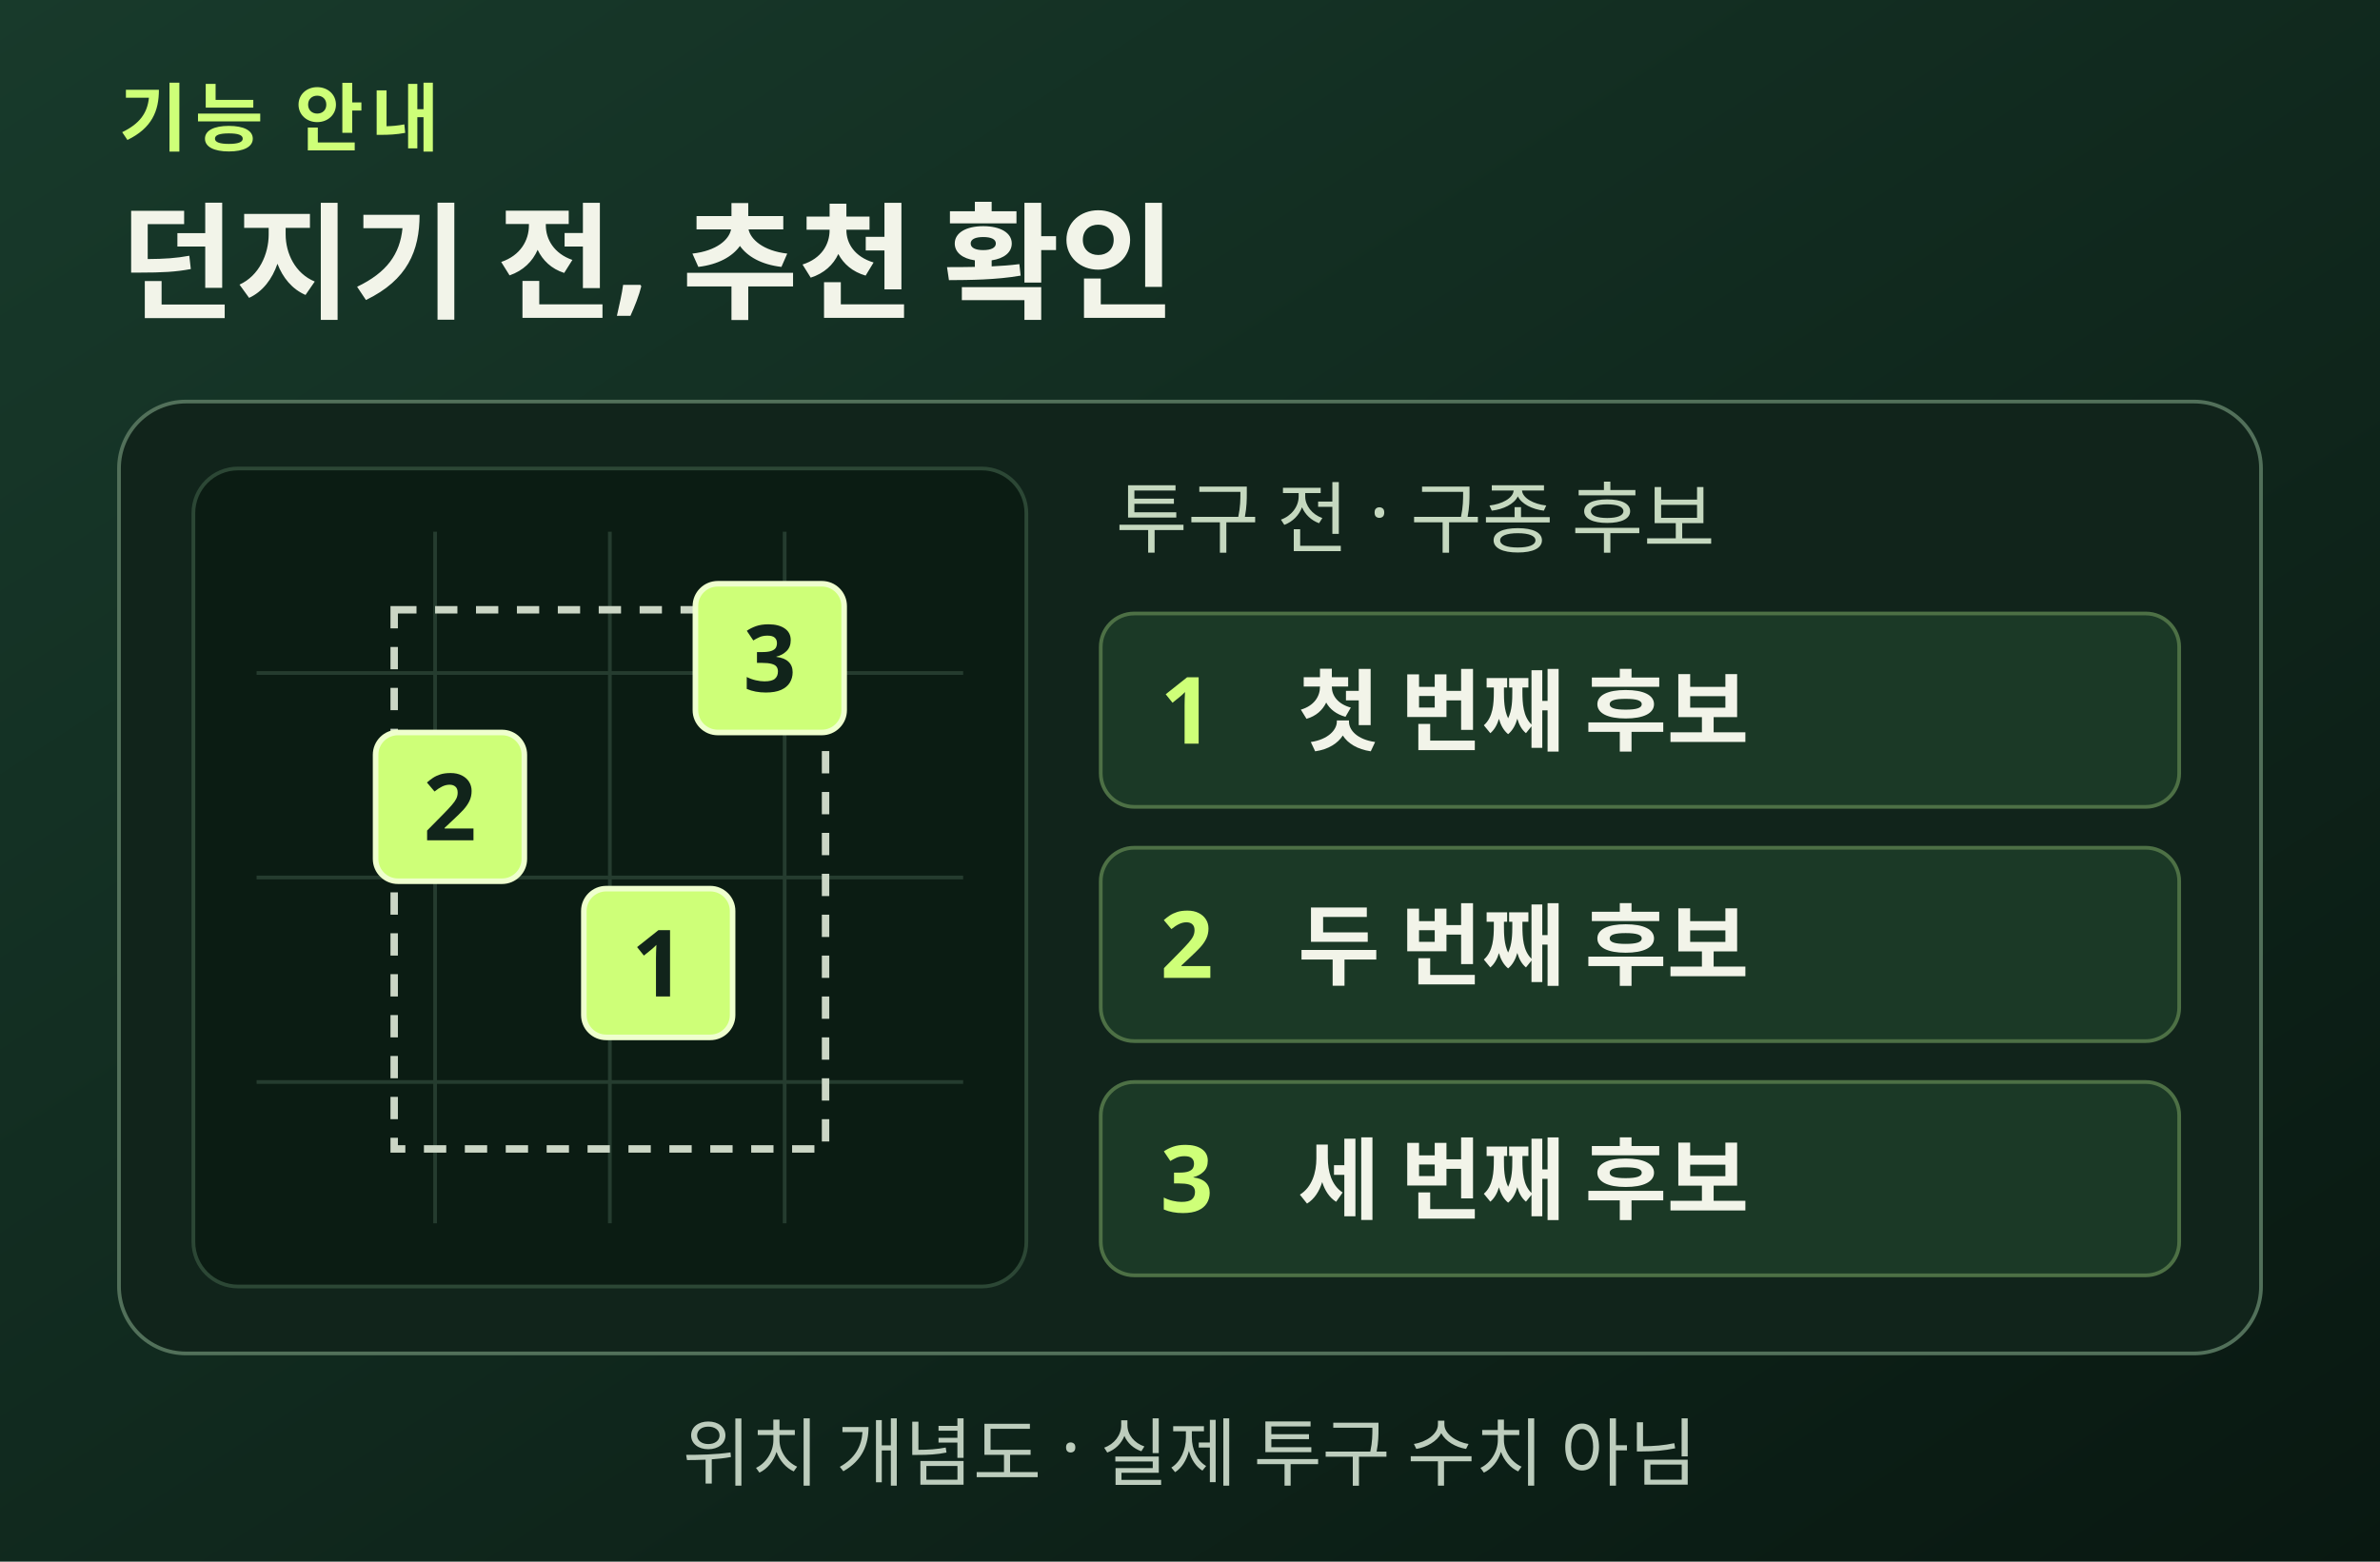
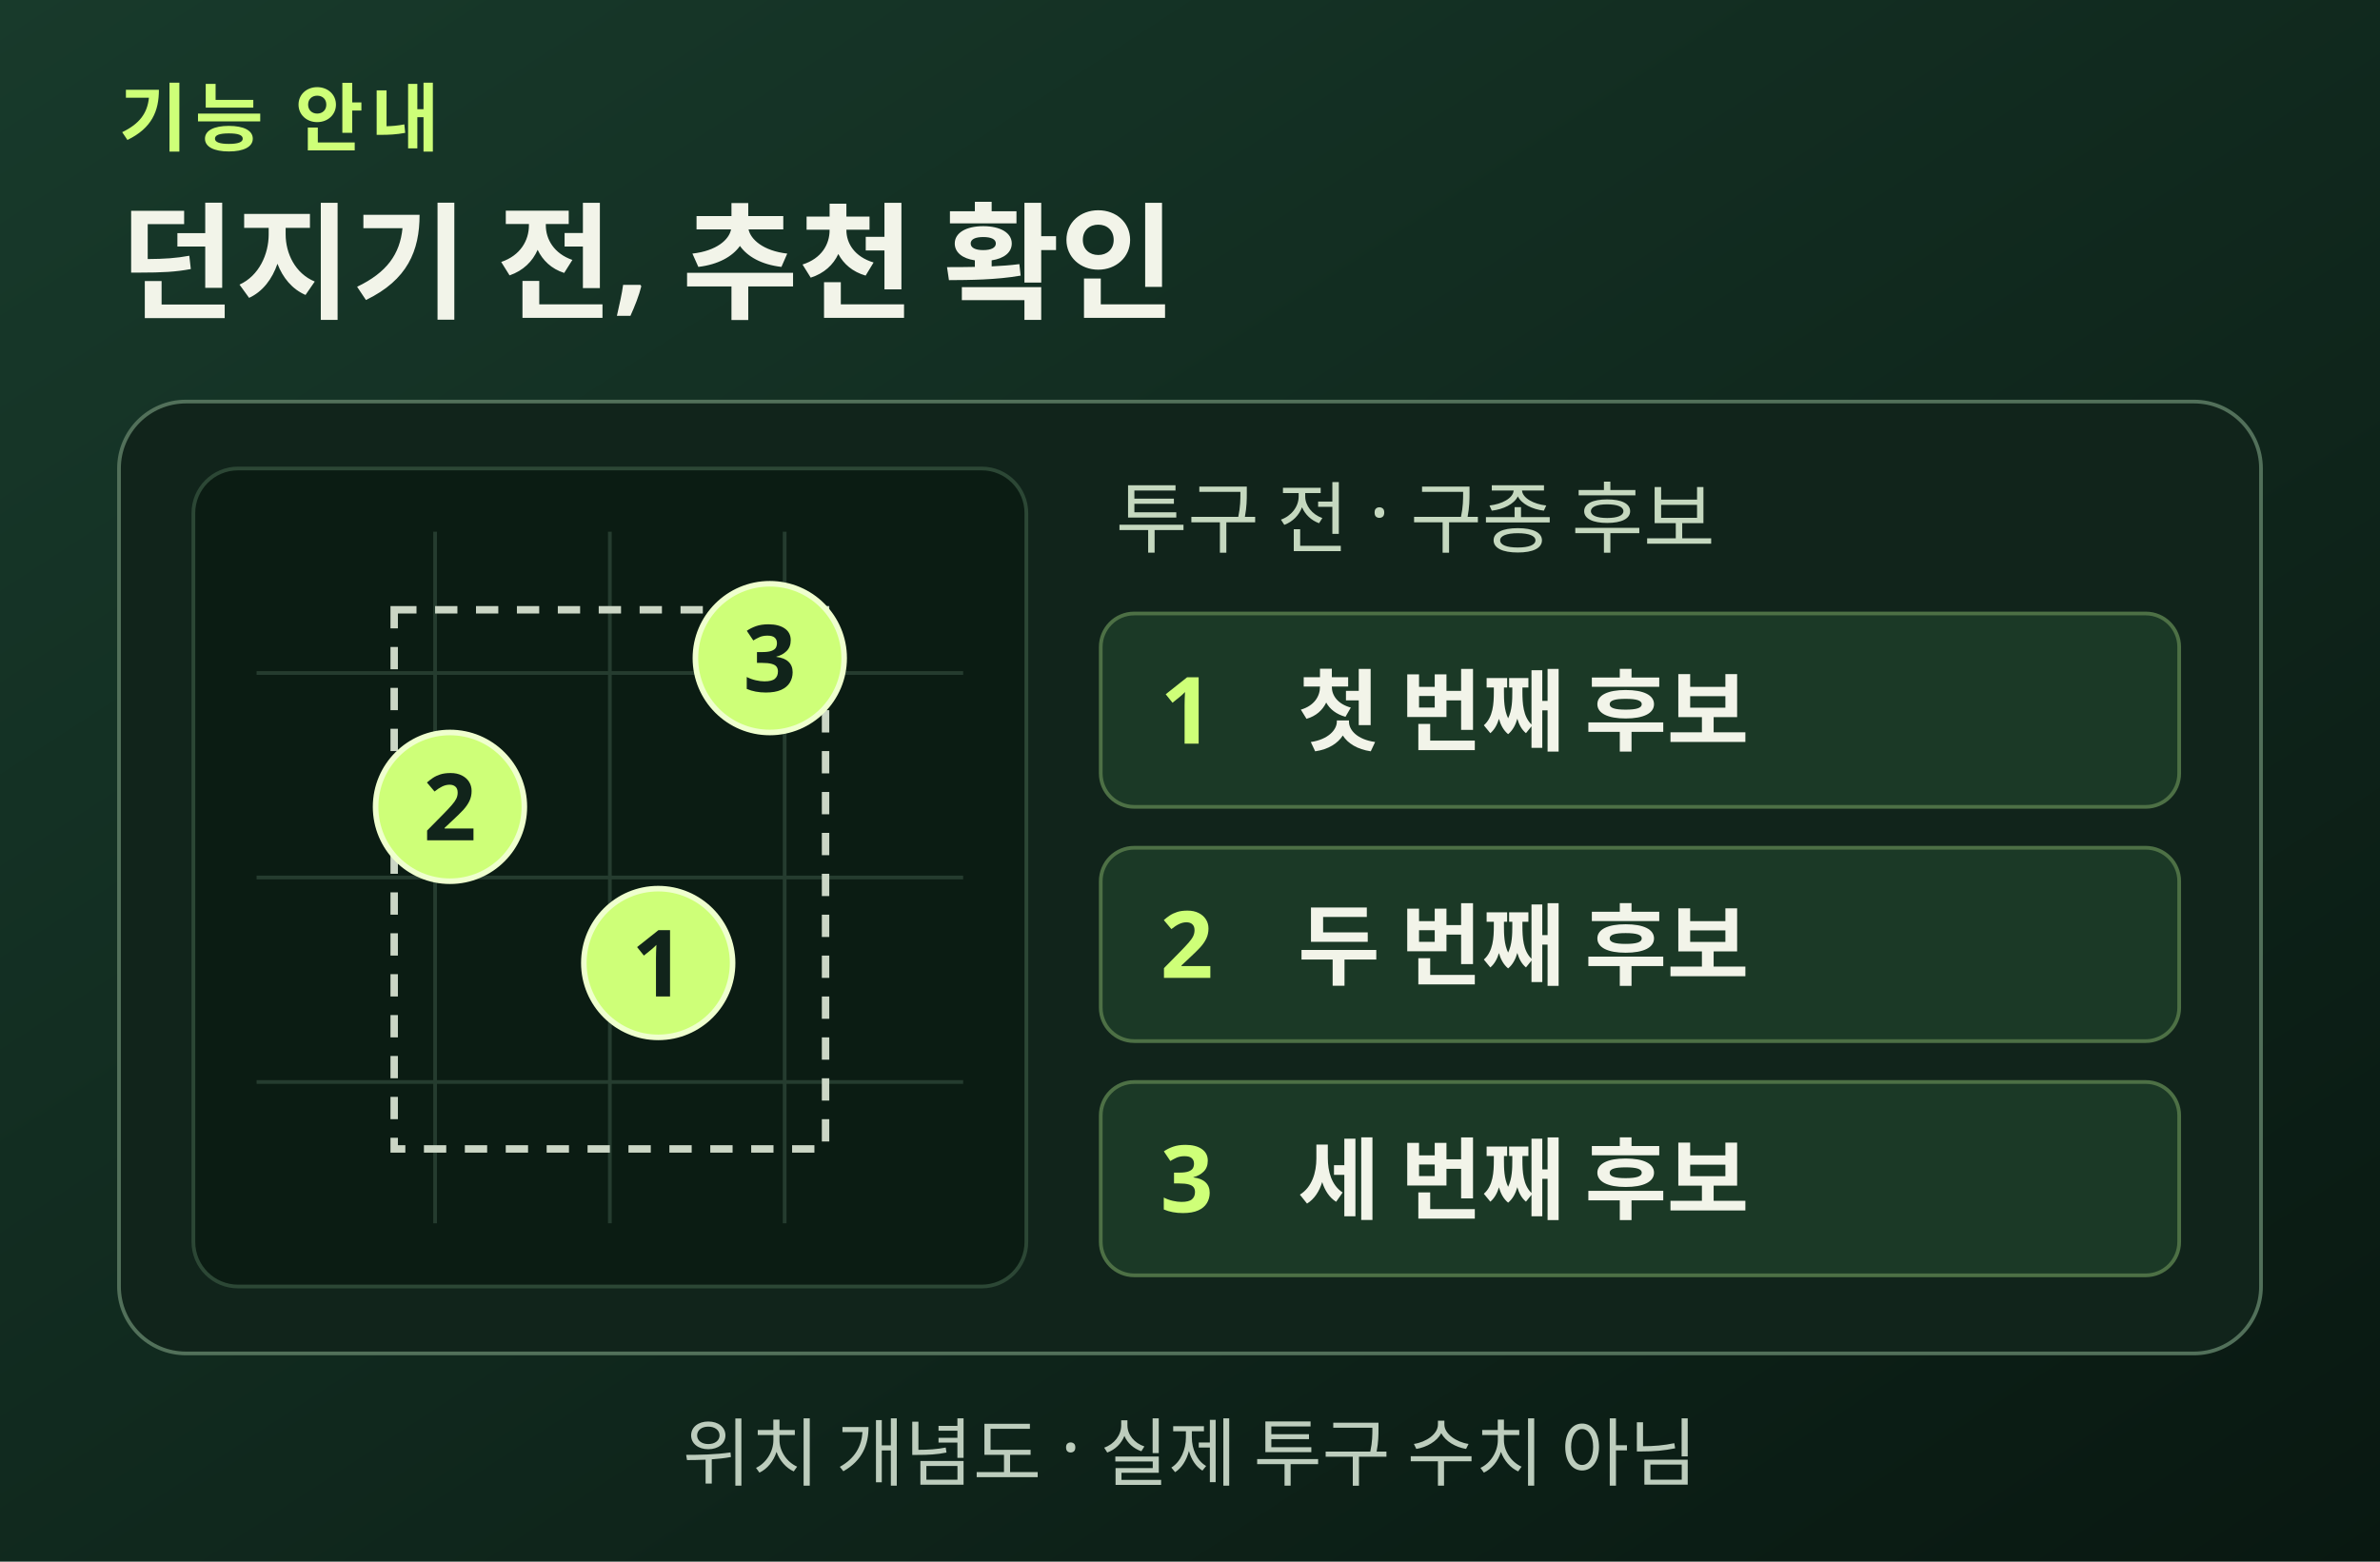
<svg xmlns="http://www.w3.org/2000/svg" width="640" height="420" viewBox="0 0 640 420" role="img" aria-labelledby="title desc">
  <defs>
    <linearGradient id="bg" x2="1" y2="1">
      <stop stop-color="#183a2b" />
      <stop offset="1" stop-color="#091811" />
    </linearGradient>
  </defs>
  <rect width="640" height="420" fill="url(#bg)" />
  <g font-family="'Malgun Gothic','Segoe UI',sans-serif">
    <text x="32" y="39" fill="#ceff78" font-size="20" font-weight="700" letter-spacing="2">기능 안내</text>
    <text x="32" y="83" fill="#f2f4e9" font-size="34" font-weight="750">던지기 전, 추천 확인</text>
    <rect x="32" y="108" width="576" height="256" rx="18" fill="#11241b" stroke="#52705a" />
    <rect x="52" y="126" width="224" height="220" rx="12" fill="#0b1c13" stroke="#2c4735" />
    <path d="M69 181H259M69 236H259M69 291H259M117 143V329M164 143V329M211 143V329" stroke="#385341" stroke-opacity=".6" />
    <rect x="106" y="164" width="116" height="145" fill="none" stroke="#cbd6c5" stroke-width="2" stroke-dasharray="6 5" />
    <g fill="#ceff78" stroke="#efffce" stroke-width="1.5">
-       <rect x="157" y="239" width="40" height="40" rx="6" />
-       <rect x="101" y="197" width="40" height="40" rx="6" />
-       <rect x="187" y="157" width="40" height="40" rx="6" />
+       <circle cx="177" cy="259" r="20" />
+       <circle cx="121" cy="217" r="20" />
+       <circle cx="207" cy="177" r="20" />
    </g>
    <g fill="#11241b" font-size="25" font-weight="800" text-anchor="middle">
      <text x="177" y="268">1</text>
      <text x="121" y="226">2</text>
      <text x="207" y="186">3</text>
    </g>
    <text x="300" y="147" fill="#c5d8bf" font-size="21">투구 전 · 구종 후보</text>
    <g fill="#1b3926" stroke="#4d7045">
      <rect x="296" y="165" width="290" height="52" rx="9" />
      <rect x="296" y="228" width="290" height="52" rx="9" />
      <rect x="296" y="291" width="290" height="52" rx="9" />
    </g>
    <g fill="#ceff78" font-size="25" font-weight="800">
      <text x="312" y="200">1</text>
      <text x="312" y="263">2</text>
      <text x="312" y="326">3</text>
    </g>
    <g fill="#f2f4e9" font-size="24" font-weight="650">
      <text x="349" y="200">첫 번째 후보</text>
      <text x="349" y="263">두 번째 후보</text>
      <text x="349" y="326">세 번째 후보</text>
    </g>
    <text x="320" y="398" text-anchor="middle" fill="#bdcdbd" font-size="20">위치 개념도 · 실제 투구 수치 아님</text>
  </g>
</svg>
